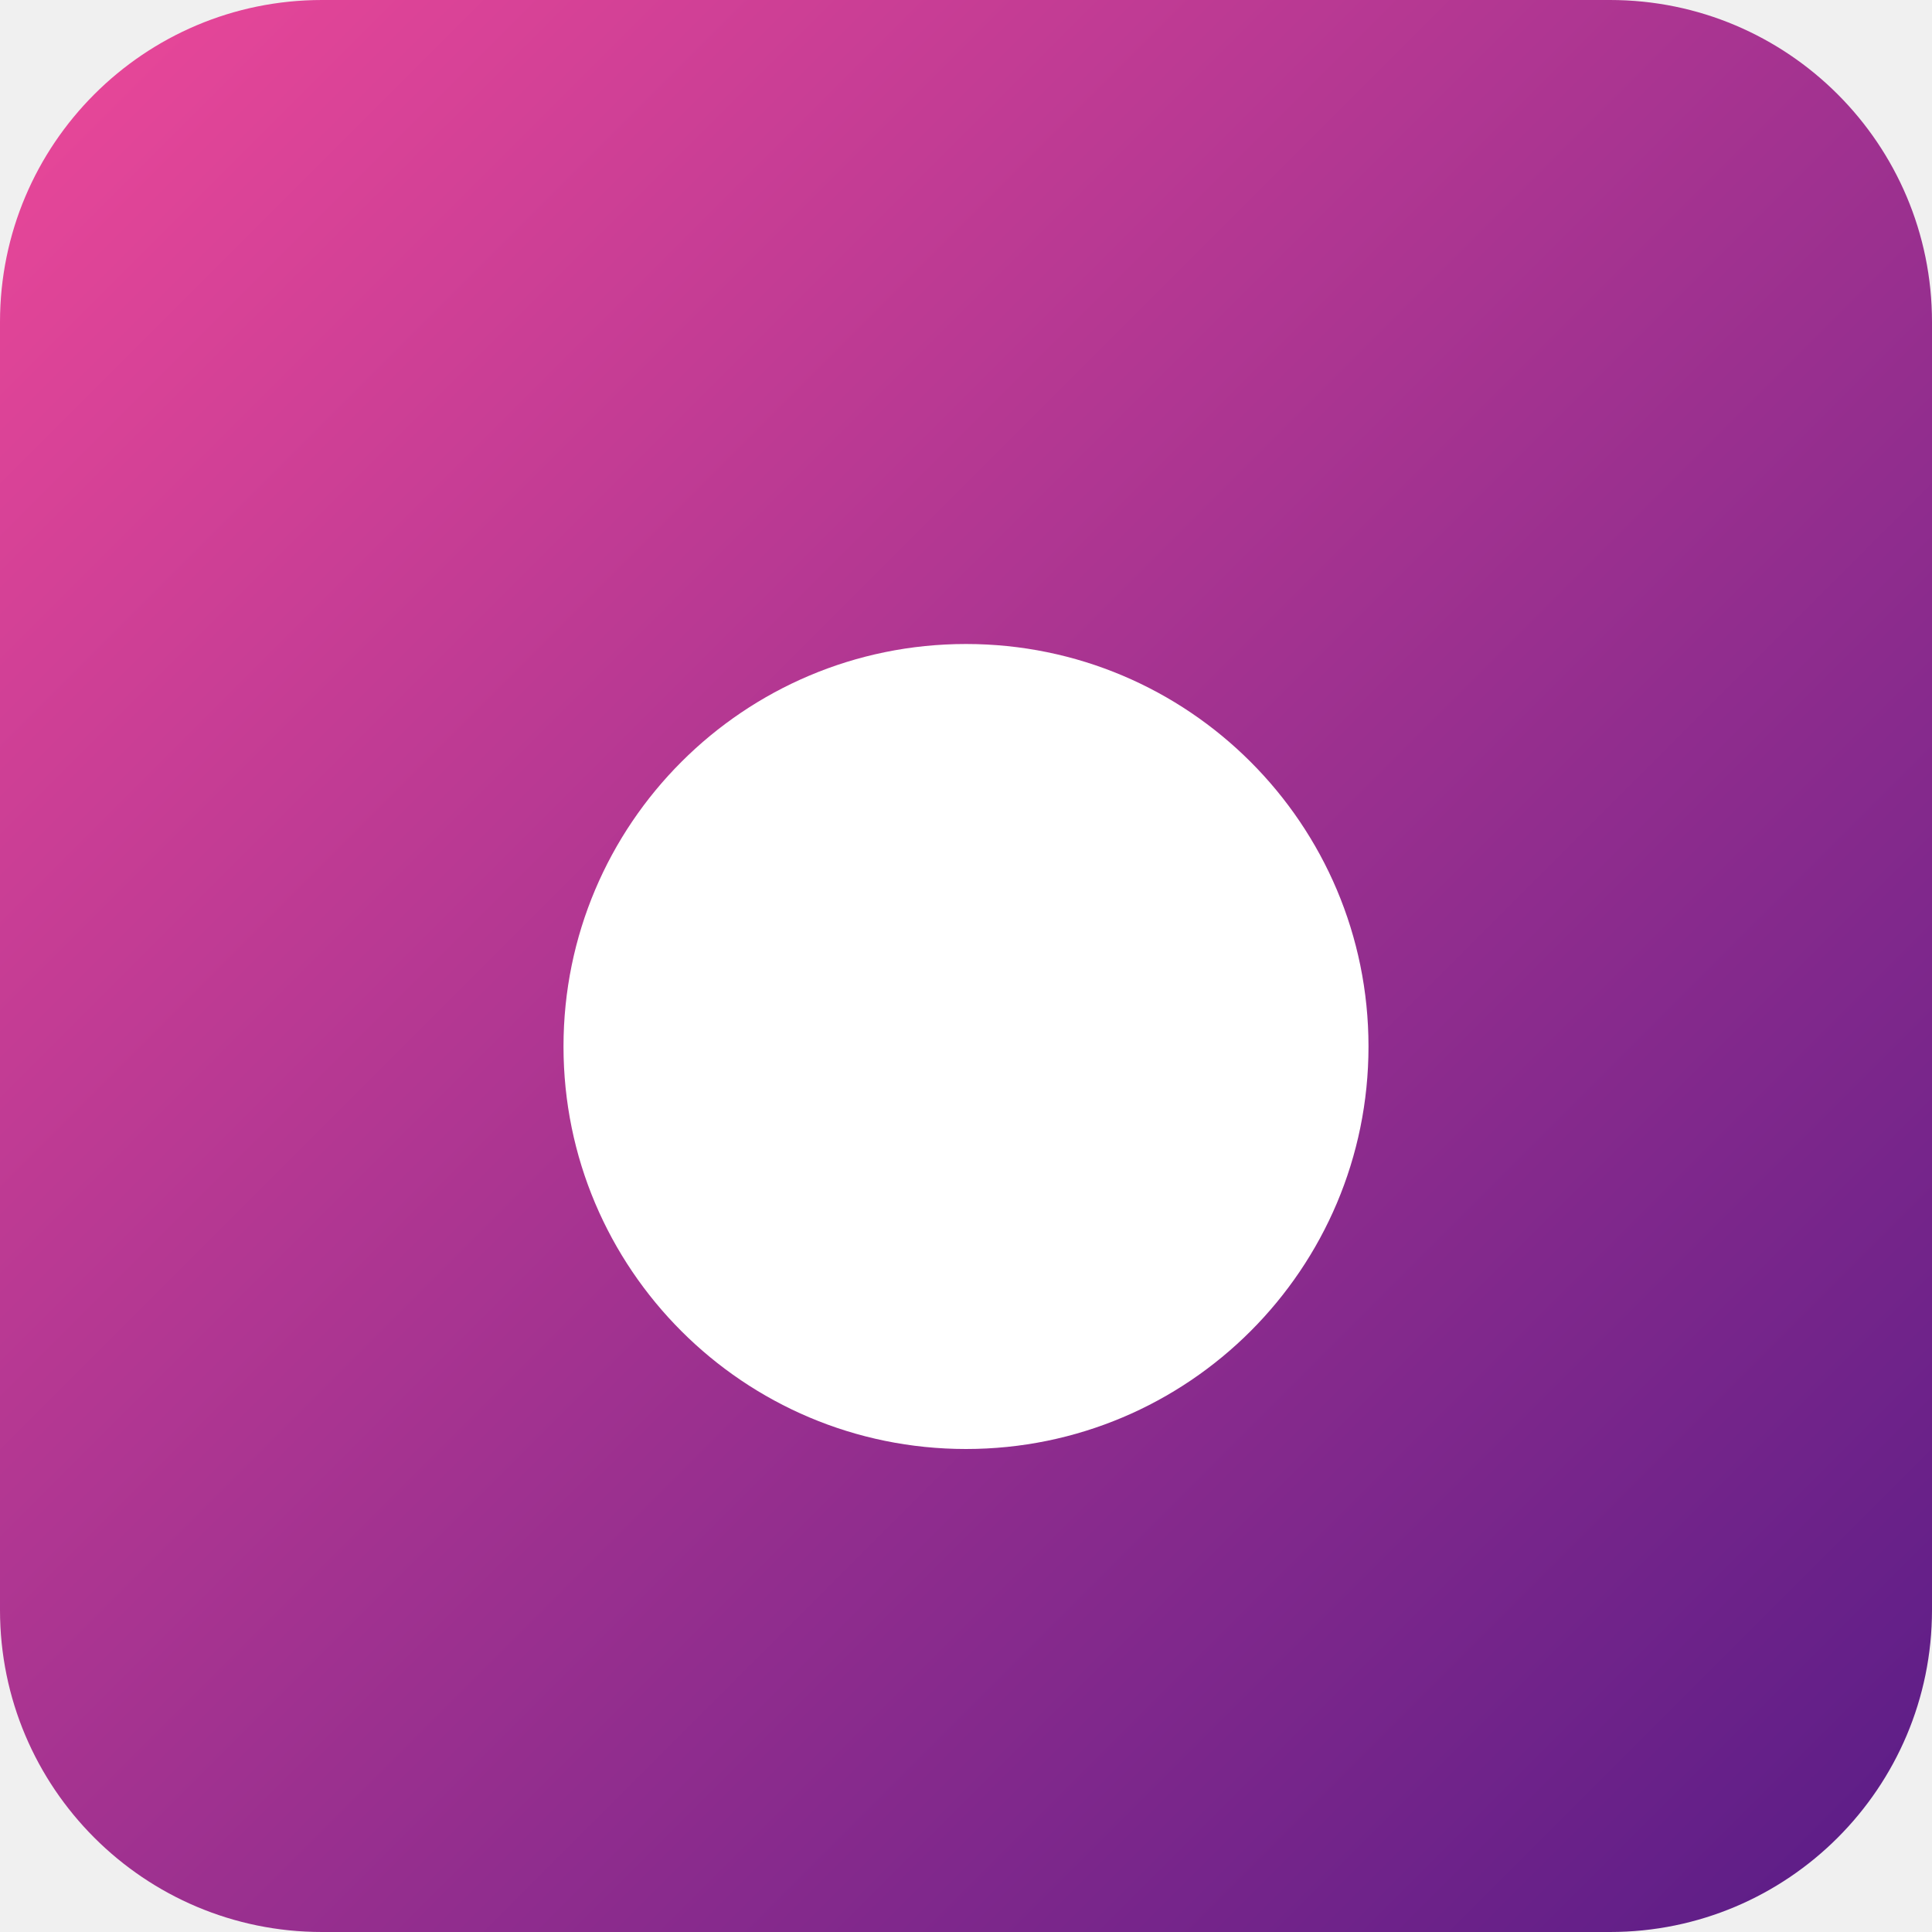
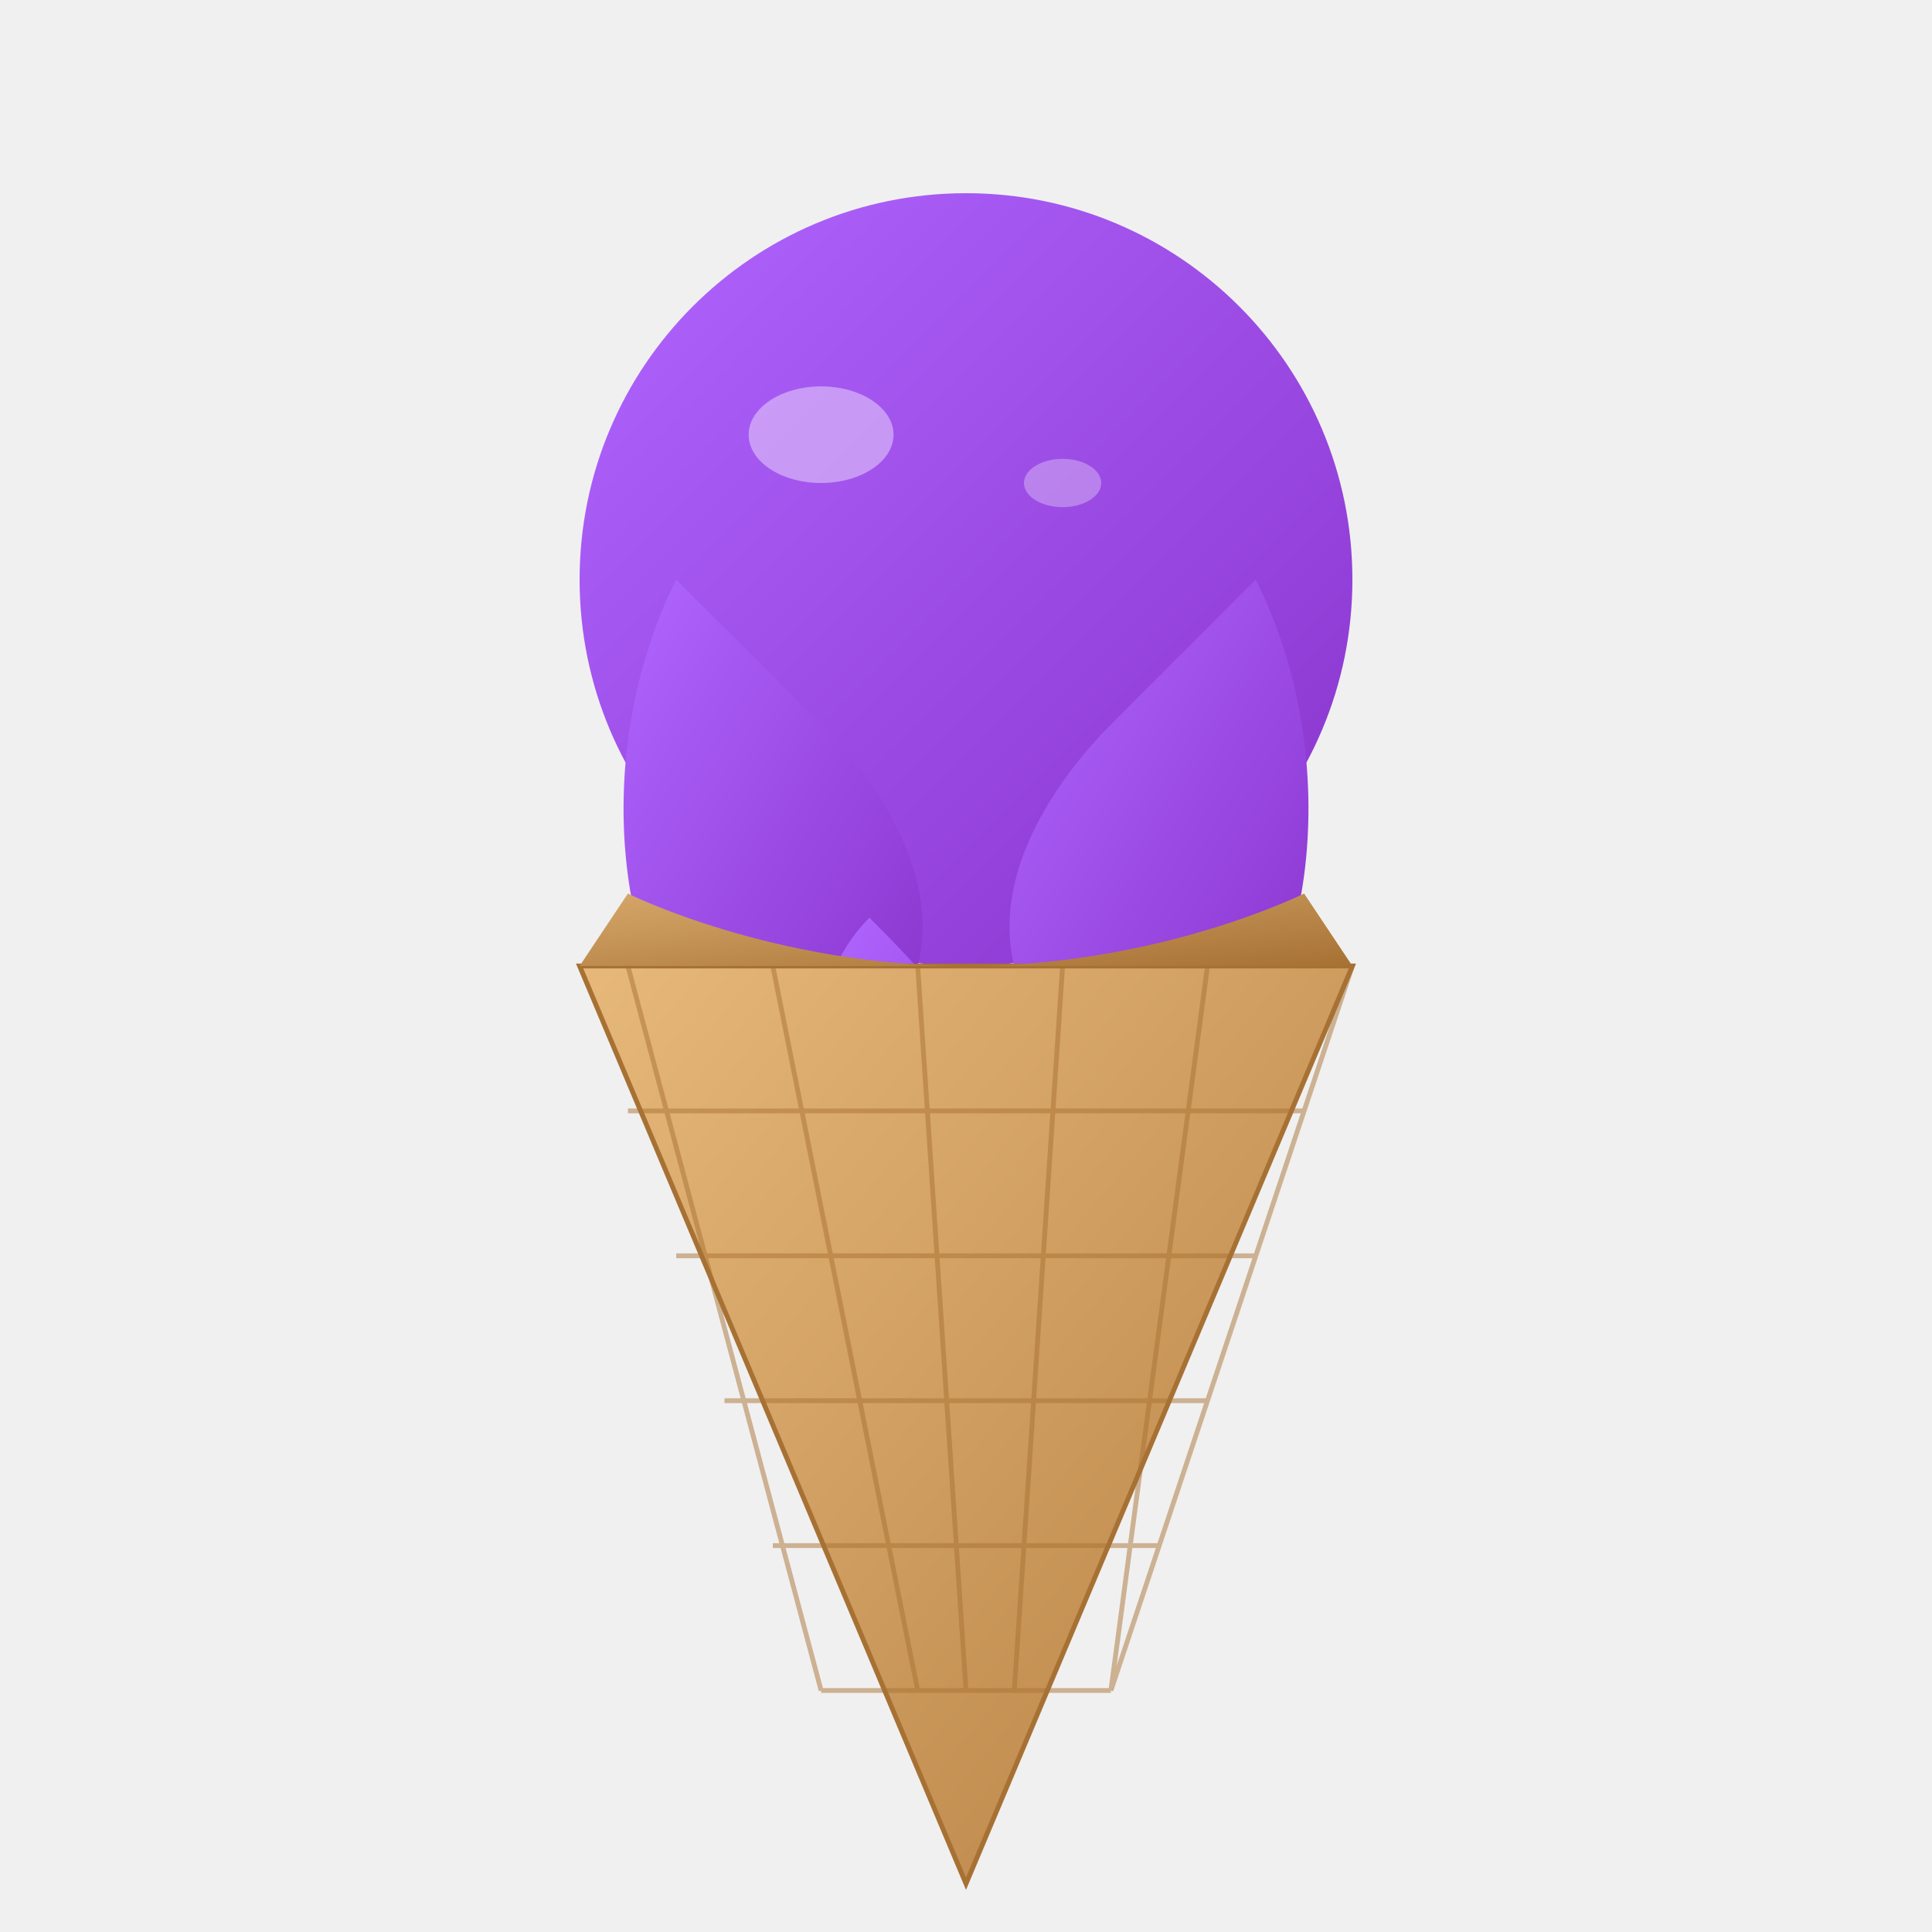
- <svg xmlns="http://www.w3.org/2000/svg" width="96" height="96" viewBox="0 0 96 96" fill="none">
-   <rect width="96" height="96" rx="16" fill="url(#gradient0_linear_1_1)" />
-   <path d="M48 72C36.954 72 28 63.046 28 52C28 40.954 36.954 32 48 32C59.046 32 68 40.954 68 52C68 63.046 59.046 72 48 72Z" fill="white" />
+ <svg xmlns="http://www.w3.org/2000/svg" width="96" height="96" viewBox="60 60 280 400">
  <defs>
-     <linearGradient id="gradient0_linear_1_1" x1="0" y1="0" x2="96" y2="96" gradientUnits="userSpaceOnUse">
-       <stop stop-color="#EC4899" />
-       <stop offset="1" stop-color="#581C87" />
+     <linearGradient id="pg" x1="0%" y1="0%" x2="100%" y2="100%">
+       <stop offset="0%" stop-color="#b066ff" />
+       <stop offset="100%" stop-color="#8833cc" />
+     </linearGradient>
+     <linearGradient id="cg" x1="0%" y1="0%" x2="100%" y2="100%">
+       <stop offset="0%" stop-color="#e6b87a" />
+       <stop offset="100%" stop-color="#b78144" />
+     </linearGradient>
+     <linearGradient id="ctg" x1="0%" y1="0%" x2="100%" y2="100%">
+       <stop offset="0%" stop-color="#d6a76a" />
+       <stop offset="100%" stop-color="#a77134" />
    </linearGradient>
  </defs>
+   <circle cx="200" cy="180" r="80" fill="url(#pg)" />
+   <path d="M140,180 C120,220 130,270 150,280 C165,288 185,280 190,260 C195,240 180,220 170,210 Z" fill="url(#pg)" />
+   <path d="M260,180 C280,220 270,270 250,280 C235,288 215,280 210,260 C205,240 220,220 230,210 Z" fill="url(#pg)" />
+   <path d="M180,250 C160,270 170,310 190,330 C210,350 230,340 220,310 C210,280 190,260 180,250 Z" fill="url(#pg)" />
+   <path d="M120,260 L200,450 L280,260 Z" fill="url(#cg)" stroke="#a77134" stroke-width="1" />
+   <path d="M120,260 L280,260 L270,245 C270,245 240,260 200,260 C160,260 130,245 130,245 Z" fill="url(#ctg)" />
+   <g stroke="#a77134" stroke-width="1" opacity="0.5">
+     <line x1="130" y1="290" x2="270" y2="290" />
+     <line x1="140" y1="320" x2="260" y2="320" />
+     <line x1="150" y1="350" x2="250" y2="350" />
+     <line x1="160" y1="380" x2="240" y2="380" />
+     <line x1="170" y1="410" x2="230" y2="410" />
+     <line x1="130" y1="260" x2="170" y2="410" />
+     <line x1="160" y1="260" x2="190" y2="410" />
+     <line x1="190" y1="260" x2="200" y2="410" />
+     <line x1="220" y1="260" x2="210" y2="410" />
+     <line x1="250" y1="260" x2="230" y2="410" />
+     <line x1="280" y1="260" x2="230" y2="410" />
+   </g>
+   <ellipse cx="170" cy="150" rx="15" ry="10" fill="white" opacity="0.4" />
+   <ellipse cx="220" cy="160" rx="8" ry="5" fill="white" opacity="0.3" />
</svg>
